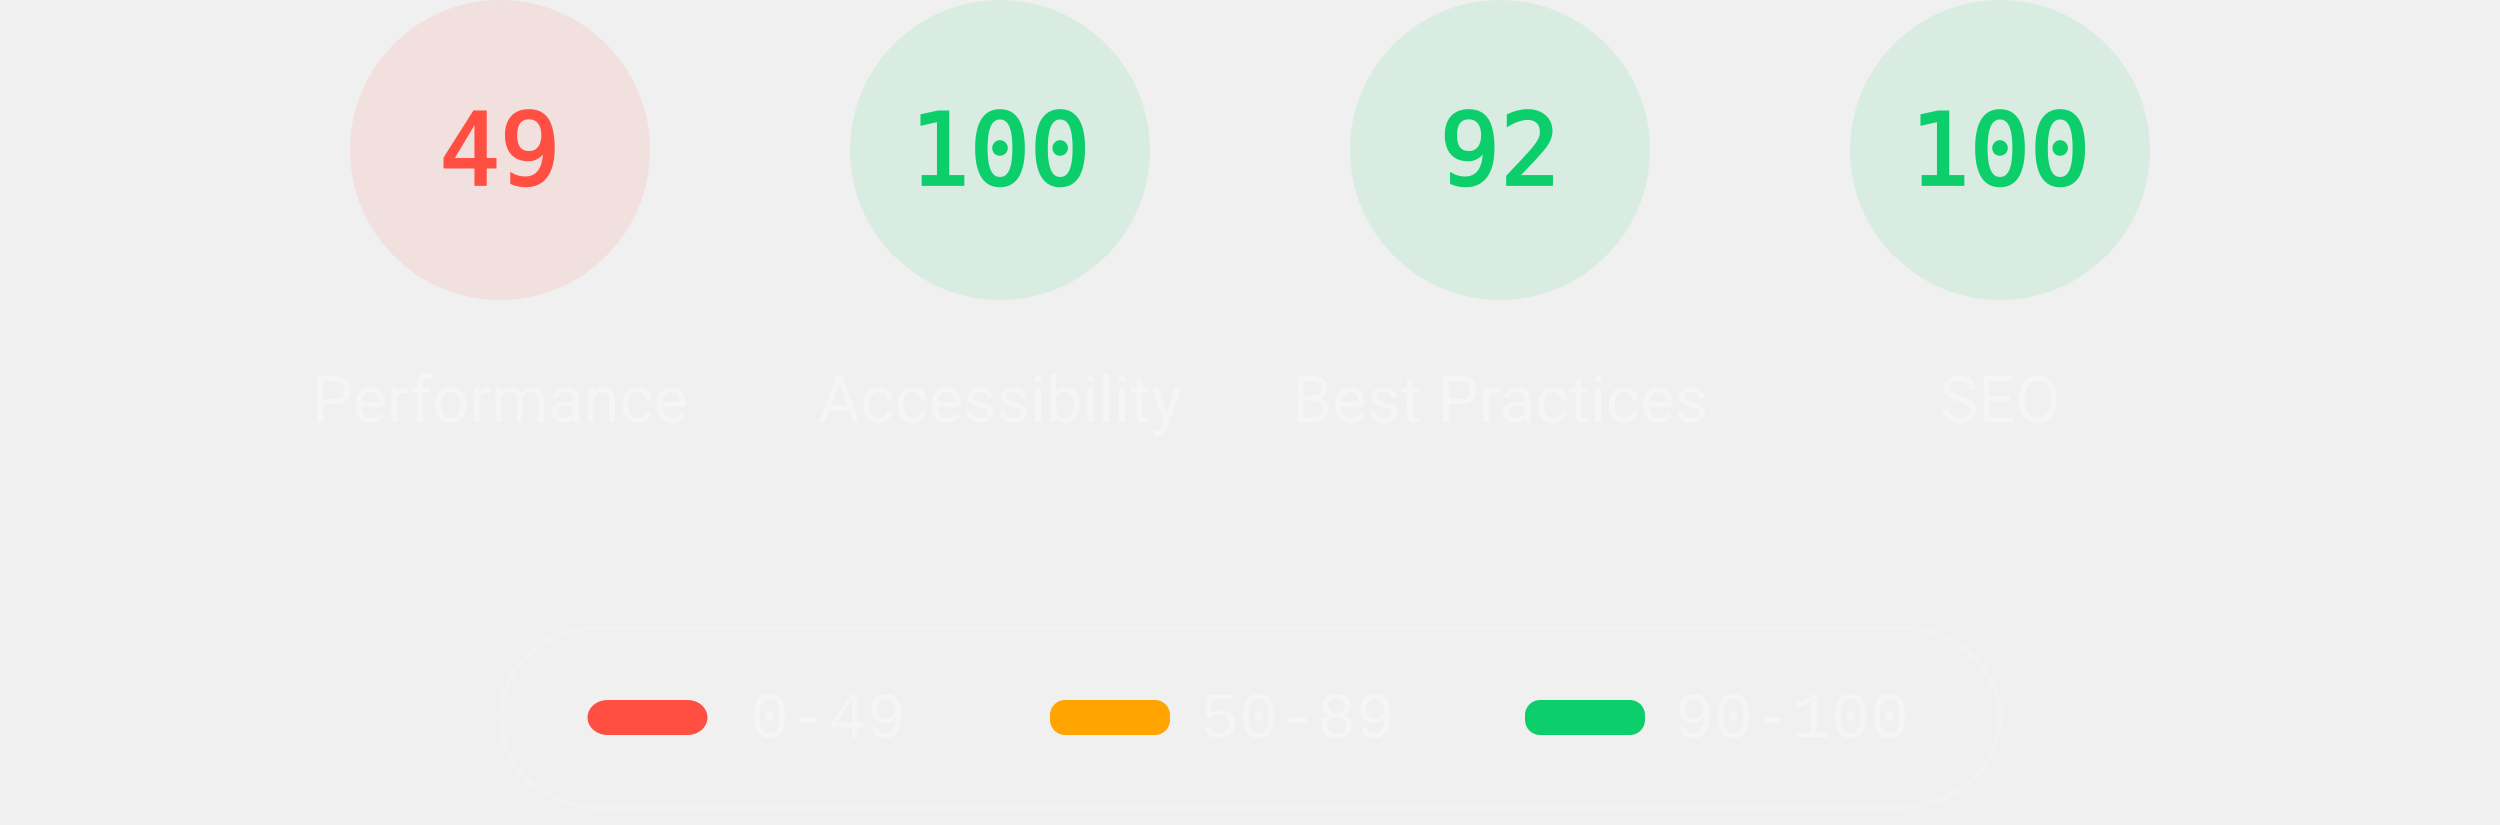
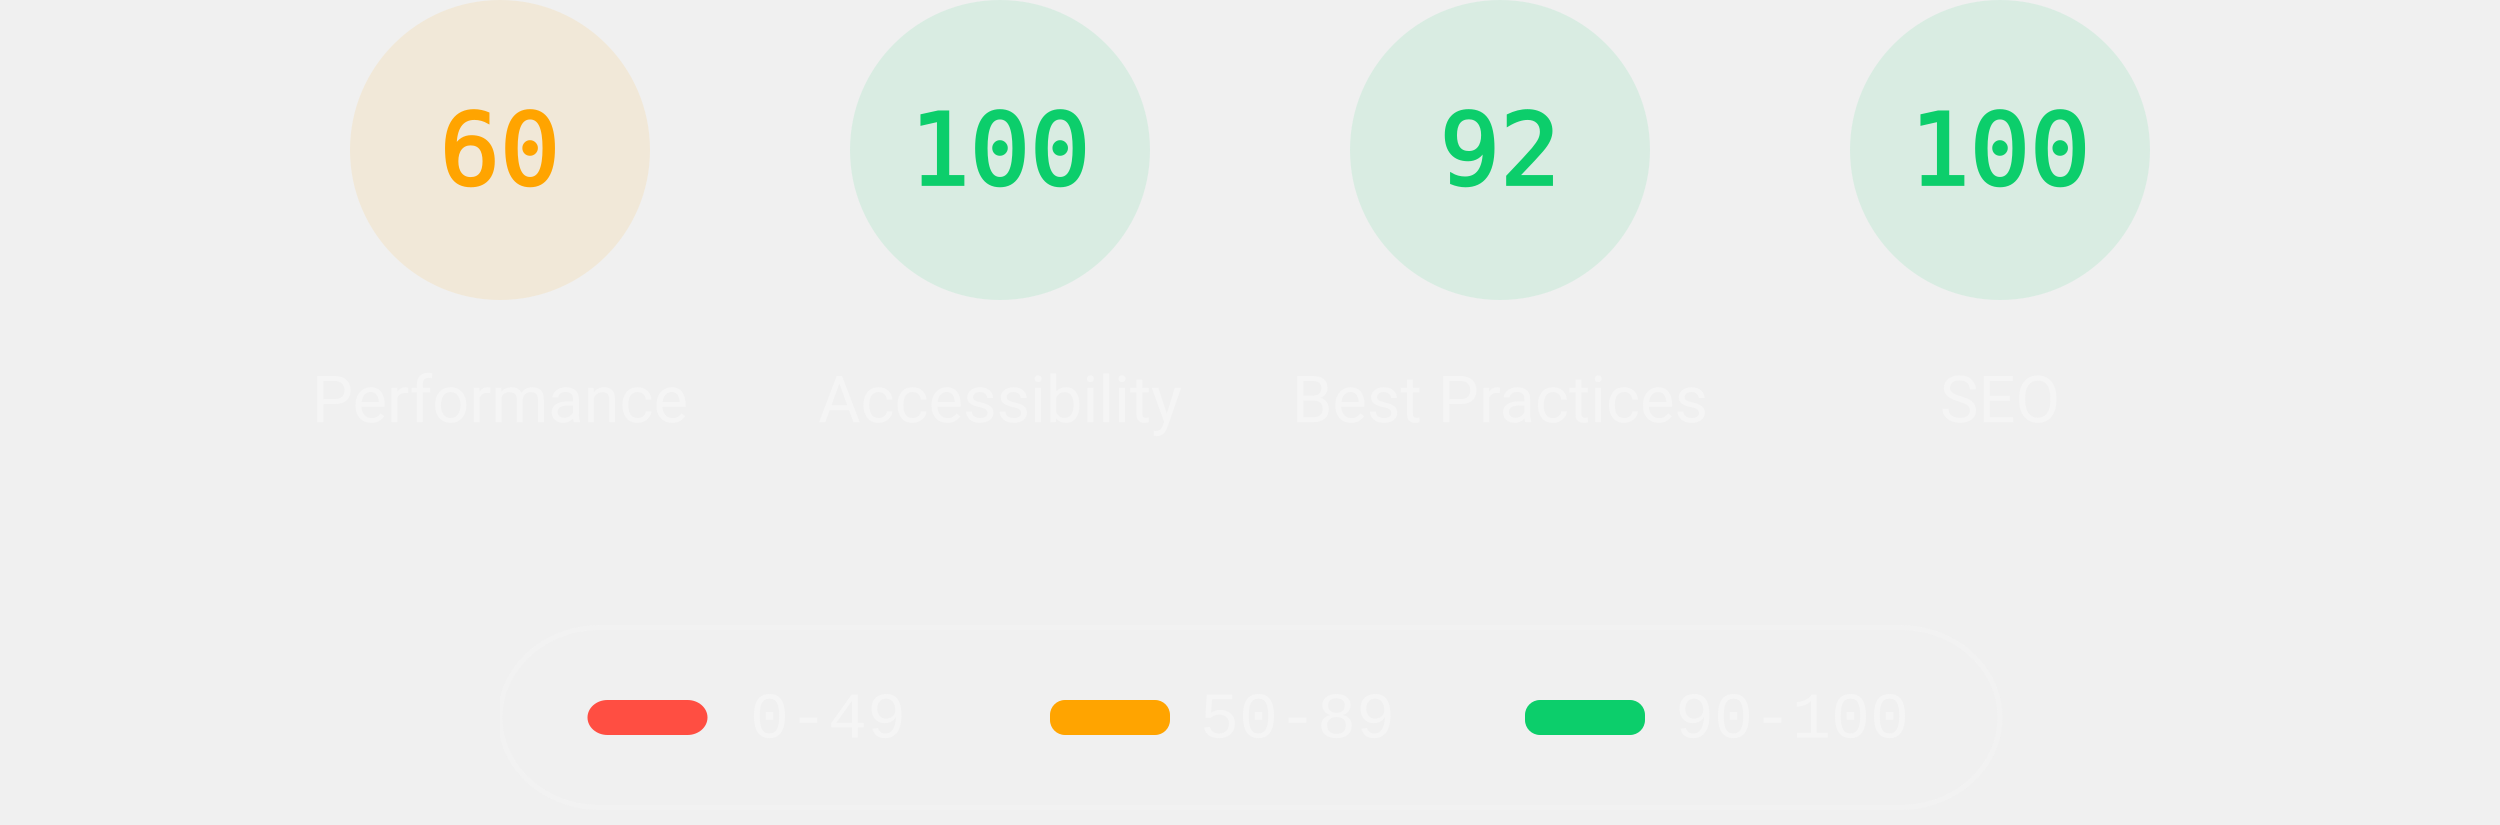
<svg xmlns="http://www.w3.org/2000/svg" class="theme--dark" fill="none" width="1000" height="330">
  <style>
			.gauge-base {
				opacity: 0.1
			}

			.gauge-arc {
				fill: none;
				animation-delay: 250ms;
				stroke-linecap: round;
				transform: rotate(-90deg);
				transform-origin: 100px 60px;
				animation: load-gauge 1s ease forwards
			}

			.guage-text {
				font-size: 40px;
				font-family: monospace;
				text-align: center
			}

			.guage-red {
				color: #ff4e42;
				fill: #ff4e42;
				stroke: #ff4e42
			}
			.guage-orange {
				color: #ffa400;
				fill: #ffa400;
				stroke: #ffa400
			}
			.guage-green {
				color: #0cce6b;
				fill: #0cce6b;
				stroke: #0cce6b
			}
			.theme--agnostic .guage-undefined {
				color: #5c5c5c;
				fill: #5c5c5c;
				stroke: #5c5c5c
			}
			.theme--light .guage-undefined {
				color: #1e1e1e;
				fill: #1e1e1e;
				stroke: #1e1e1e
			}
			.theme--dark .guage-undefined {
				color: #f5f5f5;
				fill: #f5f5f5;
				stroke: #f5f5f5
			}

			.guage-title {
				stroke: none;
				font-size: 26px;
				line-height: 26px;
				font-family: Roboto, Halvetica, Arial, sans-serif
			}
			.metric.guage-title {
				font-family: 'Courier New', Courier, monospace
			}
			.theme--agnostic .guage-title {
				color: #737373;
				fill: #737373
			}
			.theme--light .guage-title {
				color: #212121;
				fill: #212121
			}
			.theme--dark .guage-title {
				color: #f5f5f5;
				fill: #f5f5f5
			}

			@keyframes load-gauge {
				from {
					stroke-dasharray: 0 352.858
				}
			}
			.lh-gauge--pwa__disc {
				fill: #e0e0e0
			}
			.lh-gauge--pwa__logo {
				position: relative;
				fill: #b0b0b0
			}
			.lh-gauge--pwa__invisible {
				display: none
			}
			.lh-gauge--pwa__visible {
				display: inline
			}
			.guage-invisible {
				display: none
			}
			.lh-gauge--pwa__logo--primary-color {
				fill: #304ffe
			}
			.theme--agnostic .lh-gauge--pwa__logo--secondary-color {
				fill: #787878
			}
			.theme--light .lh-gauge--pwa__logo--secondary-color {
				fill: #3d3d3d
			}
			.theme--dark .lh-gauge--pwa__logo--secondary-color {
				fill: #d8b6b6
			}
			.theme--light #svg_2 {
				stroke: #00000022
			}
			.theme--agnostic #svg_2 {
				stroke: #616161
			}
			.theme--light #svg_2 {
				stroke: #00000022
			}
			.theme--dark #svg_2 {
				stroke: #f5f5f566
			}
		</style>
-   <svg class="guage-div guage-perf guage-red" viewBox="0 0 200 200" width="200" height="200" x="100" y="0">
-     <circle class="gauge-base" r="56" cx="100" cy="60" stroke-width="8" />
-     <circle class="gauge-arc guage-arc-1" r="56" cx="100" cy="60" stroke-width="8" style="stroke-dasharray: 172.41, 351.858;" />
-     <text class="guage-text" x="100px" y="60px" alignment-baseline="central" dominant-baseline="central" text-anchor="middle">49</text>
+   <svg class="guage-div guage-perf guage-orange" viewBox="0 0 200 200" width="200" height="200" x="100" y="0">
+     <circle class="gauge-base" r="56" cx="100" cy="60" stroke-width="8" />
+     <circle class="gauge-arc guage-arc-1" r="56" cx="100" cy="60" stroke-width="8" style="stroke-dasharray: 211.115, 351.858;" />
+     <text class="guage-text" x="100px" y="60px" alignment-baseline="central" dominant-baseline="central" text-anchor="middle">60</text>
    <text class="guage-title" x="100px" y="160px" alignment-baseline="central" dominant-baseline="central" text-anchor="middle">Performance</text>
  </svg>
  <svg class="guage-div guage-acc guage-green" viewBox="0 0 200 200" width="200" height="200" x="300" y="0">
    <circle class="gauge-base" r="56" cx="100" cy="60" stroke-width="8" />
    <circle class="gauge-arc guage-arc-2" r="56" cx="100" cy="60" stroke-width="8" style="stroke-dasharray: 351.858, 351.858;" />
    <text class="guage-text" x="100px" y="60px" alignment-baseline="central" dominant-baseline="central" text-anchor="middle">100</text>
    <text class="guage-title" x="100px" y="160px" alignment-baseline="central" dominant-baseline="central" text-anchor="middle">Accessibility</text>
  </svg>
  <svg class="guage-div guage-best guage-green" viewBox="0 0 200 200" width="200" height="200" x="500" y="0">
    <circle class="gauge-base" r="56" cx="100" cy="60" stroke-width="8" />
    <circle class="gauge-arc guage-arc-3" r="56" cx="100" cy="60" stroke-width="8" style="stroke-dasharray: 323.709, 351.858;" />
    <text class="guage-text" x="100px" y="60px" alignment-baseline="central" dominant-baseline="central" text-anchor="middle">92</text>
    <text class="guage-title" x="100px" y="160px" alignment-baseline="central" dominant-baseline="central" text-anchor="middle">Best Practices</text>
  </svg>
  <svg class="guage-div guage-seo guage-green" viewBox="0 0 200 200" width="200" height="200" x="700" y="0">
    <circle class="gauge-base" r="56" cx="100" cy="60" stroke-width="8" />
    <circle class="gauge-arc guage-arc-4" r="56" cx="100" cy="60" stroke-width="8" style="stroke-dasharray: 351.858, 351.858;" />
    <text class="guage-text" x="100px" y="60px" alignment-baseline="central" dominant-baseline="central" text-anchor="middle">100</text>
    <text class="guage-title" x="100px" y="160px" alignment-baseline="central" dominant-baseline="central" text-anchor="middle">SEO</text>
  </svg>
  <svg class="guage-div guage-pwa guage-invisible" viewBox="0 0 200 200" width="200" height="200" x="900" y="0">
    <svg viewBox="0 0 60 60" width="112" height="112" x="44" y="4">
      <defs>
        <linearGradient id="lh-gauge--pwa__check-circle__gradient-0" x1="50%" y1="0%" x2="50%" y2="100%">
          <stop stop-color="#00C852" offset="0%" />
          <stop stop-color="#009688" offset="100%" />
        </linearGradient>
        <linearGradient id="lh-gauge--pwa__installable__shadow-gradient-0" x1="76.056%" x2="24.111%" y1="82.995%" y2="24.735%">
          <stop stop-color="#A5D6A7" offset="0%" />
          <stop stop-color="#80CBC4" offset="100%" />
        </linearGradient>
        <linearGradient id="lh-gauge--pwa__fast-reliable__shadow-gradient-0" x1="76.056%" y1="82.995%" x2="25.678%" y2="26.493%">
          <stop stop-color="#64B5F6" offset="0%" />
          <stop stop-color="#2979FF" offset="100%" />
        </linearGradient>
        <g id="lh-gauge--pwa__fast-reliable-badge-0">
          <circle fill="#FFFFFF" cx="10" cy="10" r="10" />
          <path fill="#304FFE" d="M10 3.58l5.25 2.34v3.5c0 3.23-2.24 6.26-5.25 7-3.01-.74-5.25-3.77-5.25-7v-3.5L10 3.58zm-.47 10.74l2.76-4.83.03-.07c.04-.08 0-.24-.22-.24h-1.64l.47-3.26h-.47l-2.7 4.77c-.02.01.05-.1-.04.05-.09.16-.1.31.18.31h1.63l-.47 3.27h.47z" />
        </g>
        <g id="lh-gauge--pwa__installable-badge-0">
          <circle fill="#FFFFFF" cx="10" cy="10" r="10" />
          <path fill="#009688" d="M10 4.167A5.835 5.835 0 0 0 4.167 10 5.835 5.835 0 0 0 10 15.833 5.835 5.835 0 0 0 15.833 10 5.835 5.835 0 0 0 10 4.167zm2.917 6.416h-2.334v2.334H9.417v-2.334H7.083V9.417h2.334V7.083h1.166v2.334h2.334v1.166z" />
        </g>
      </defs>
      <g stroke="none" fill-rule="nonzero">
        <circle class="lh-gauge--pwa__disc" cx="30" cy="30" r="30" />
        <g class="lh-gauge--pwa__logo">
          <path d="M35.66 19.39l.7-1.75h2L37.4 15 38.6 12l3.4 9h-2.51l-.58-1.61z" />
          <path d="M33.52 21l3.65-9h-2.42l-2.5 5.82L30.5 12h-1.86l-1.9 5.82-1.35-2.65-1.21 3.72L25.4 21h2.38l1.72-5.2 1.64 5.2z" />
          <path fill-rule="nonzero" d="M20.3 17.91h1.48c.45 0 .85-.05 1.2-.15l.39-1.18 1.07-3.3a2.64 2.64 0 0 0-.28-.37c-.55-.6-1.36-.91-2.42-.91H18v9h2.3V17.9zm1.96-3.84c.22.22.33.5.33.87 0 .36-.1.65-.29.87-.2.23-.59.35-1.15.35h-.86v-2.41h.87c.52 0 .89.1 1.1.32z" />
        </g>
        <rect class="lh-gauge--pwa__component lh-gauge--pwa__na-line lh-gauge--pwa__invisible" fill="#FFFFFF" x="20" y="32" width="20" height="4" rx="2" />
        <g class="lh-gauge--pwa__component lh-gauge--pwa__fast-reliable-badge lh-gauge--pwa__invisible" transform="translate(20, 29)">
          <path fill="url(#lh-gauge--pwa__fast-reliable__shadow-gradient-0)" d="M33.63 19.49A30 30 0 0 1 16.2 30.36L3 17.14 17.14 3l16.49 16.49z" />
          <use href="#lh-gauge--pwa__fast-reliable-badge-0" />
        </g>
        <g class="lh-gauge--pwa__component lh-gauge--pwa__installable-badge lh-gauge--pwa__invisible" transform="translate(20, 29)">
          <path fill="url(#lh-gauge--pwa__installable__shadow-gradient-0)" d="M33.629 19.487c-4.272 5.453-10.391 9.39-17.415 10.869L3 17.142 17.142 3 33.63 19.487z" />
          <use href="#lh-gauge--pwa__installable-badge-0" />
        </g>
        <g class="lh-gauge--pwa__component lh-gauge--pwa__fast-reliable-installable-badges lh-gauge--pwa__invisible">
          <g transform="translate(8, 29)">
            <path fill="url(#lh-gauge--pwa__fast-reliable__shadow-gradient-0)" d="M16.321 30.463L3 17.143 17.142 3l22.365 22.365A29.864 29.864 0 0 1 22 31c-1.942 0-3.84-.184-5.679-.537z" />
            <use href="#lh-gauge--pwa__fast-reliable-badge-0" />
          </g>
          <g transform="translate(32, 29)">
            <path fill="url(#lh-gauge--pwa__installable__shadow-gradient-0)" d="M25.982 11.84a30.107 30.107 0 0 1-13.08 15.203L3 17.143 17.142 3l8.84 8.84z" />
            <use href="#lh-gauge--pwa__installable-badge-0" />
          </g>
        </g>
        <g class="lh-gauge--pwa__component lh-gauge--pwa__check-circle lh-gauge--pwa__invisible" transform="translate(18, 28)">
          <circle fill="#FFFFFF" cx="12" cy="12" r="12" />
          <path fill="url(#lh-gauge--pwa__check-circle__gradient-0)" d="M12 2a10 10 0 1 0 0 20 10 10 0 0 0 0-20zm-2 15l-5-5 1.41-1.41L10 14.17l7.59-7.59L19 8l-9 9z" />
        </g>
      </g>
    </svg>
    <text class="guage-title" y="160px" alignment-baseline="central" dominant-baseline="central" text-anchor="middle">
      <tspan x="100px" dy="-6px">Progressive</tspan>
      <tspan x="100px" dy="30px">Web App</tspan>
    </text>
  </svg>
  <svg width="604" height="76" x="200" y="250">
    <g>
      <rect fill="none" id="canvas_background" height="80" width="604" y="-1" x="-1" />
      <g display="none" overflow="visible" y="0" x="0" height="100%" width="100%" id="canvasGrid">
        <rect fill="url(#gridpattern)" stroke-width="0" y="0" x="0" height="100%" width="100%" />
      </g>
    </g>
    <g>
      <rect fill-opacity="0" stroke-width="2" rx="40" id="svg_2" height="72" width="600" y="1" x="0" fill="#000000" />
      <rect stroke="#000" rx="8" id="svg_3" height="14" width="48" y="30" x="35" stroke-opacity="null" stroke-width="0" fill="#ff4e42" />
      <rect stroke="#000" rx="6" id="svg_4" height="14" width="48" y="30" x="220" stroke-opacity="null" stroke-width="0" fill="#ffa400" />
      <rect stroke="#000" rx="6" id="svg_5" height="14" width="48" y="30" x="410" stroke-opacity="null" stroke-width="0" fill="#0cce6b" />
      <text class="metric guage-title" xml:space="preserve" text-anchor="start" font-size="26" id="svg_6" y="45" x="100" stroke-opacity="null" stroke-width="0" stroke="#000">0-49</text>
      <text class="metric guage-title" xml:space="preserve" text-anchor="start" font-size="26" id="svg_7" y="45" x="280" stroke-opacity="null" stroke-width="0" stroke="#000">50-89</text>
      <text class="metric guage-title" xml:space="preserve" text-anchor="start" font-size="26" id="svg_8" y="45" x="470" stroke-opacity="null" stroke-width="0" stroke="#000">90-100</text>
    </g>
  </svg>
</svg>
